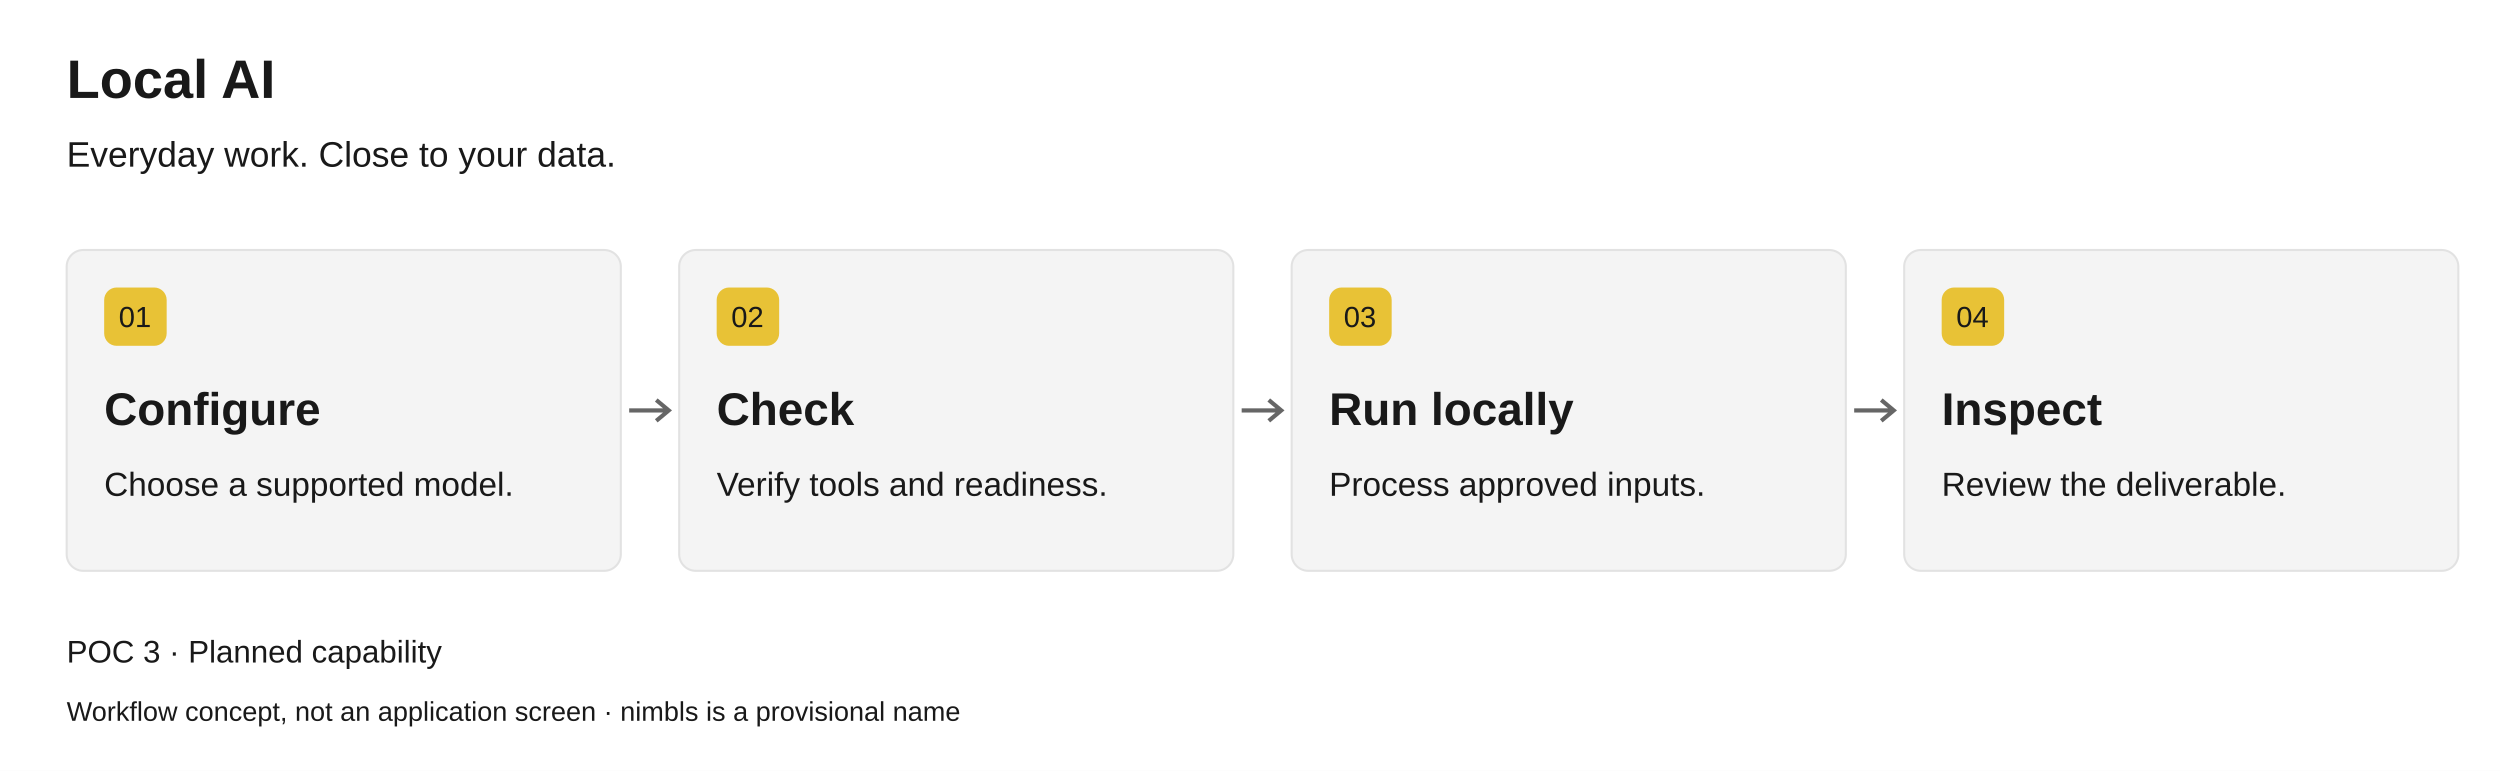
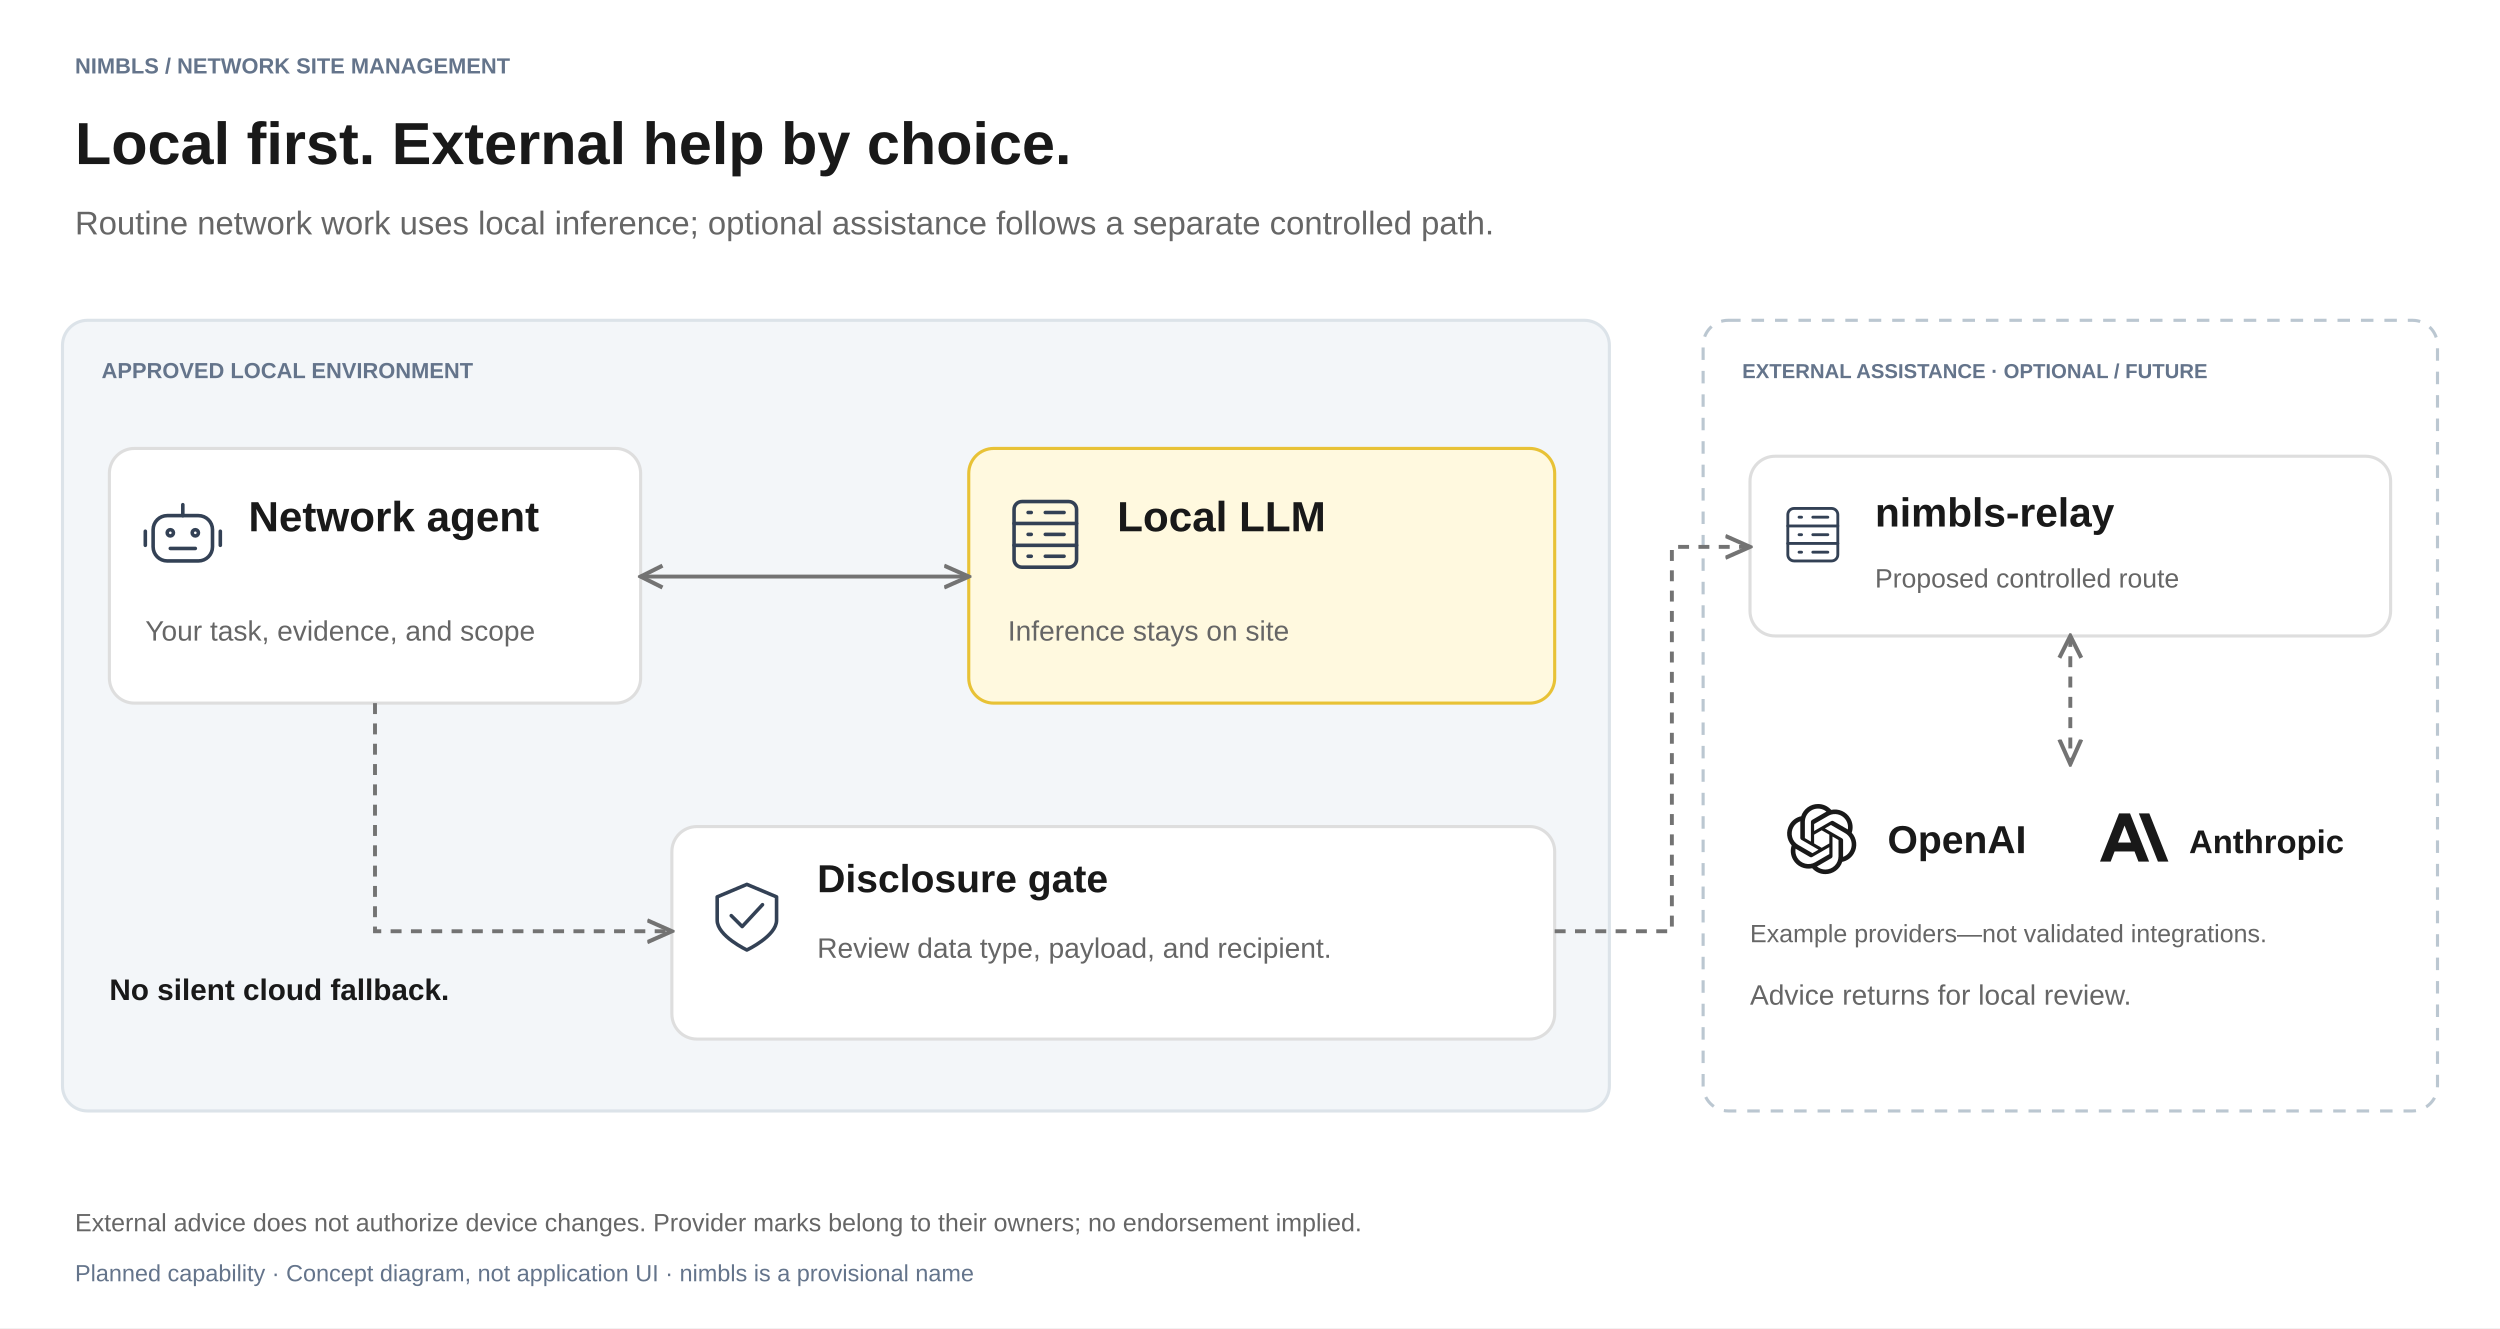
- <svg xmlns="http://www.w3.org/2000/svg" width="1200" height="370" viewBox="0 0 1200 370" role="img" aria-labelledby="title">
-   <style>text{font-family:Arial,sans-serif;fill:#191919}</style>
-   <rect width="1200" height="370" fill="#fff" />
-   <text x="32" y="47" font-size="26" font-weight="700">Local AI</text>
-   <text x="32" y="80" font-size="17" fill="#666">Everyday work. Close to your data.</text>
-   <rect x="32" y="120" width="266" height="154" rx="8" fill="#f4f4f4" stroke="#e2e2e2" />
-   <rect x="50" y="138" width="30" height="28" rx="6" fill="#e8c236" />
-   <text x="57" y="157" font-size="14">01</text>
-   <text x="50" y="204" font-size="22" font-weight="700">Configure</text>
-   <text x="50" y="238" font-size="16">Choose a supported model.</text>
-   <path d="M302 197h19m-6-5 6 5-6 5" fill="none" stroke="#666" stroke-width="2" />
-   <rect x="326" y="120" width="266" height="154" rx="8" fill="#f4f4f4" stroke="#e2e2e2" />
-   <rect x="344" y="138" width="30" height="28" rx="6" fill="#e8c236" />
-   <text x="351" y="157" font-size="14">02</text>
-   <text x="344" y="204" font-size="22" font-weight="700">Check</text>
-   <text x="344" y="238" font-size="16">Verify tools and readiness.</text>
-   <path d="M596 197h19m-6-5 6 5-6 5" fill="none" stroke="#666" stroke-width="2" />
-   <rect x="620" y="120" width="266" height="154" rx="8" fill="#f4f4f4" stroke="#e2e2e2" />
-   <rect x="638" y="138" width="30" height="28" rx="6" fill="#e8c236" />
-   <text x="645" y="157" font-size="14">03</text>
-   <text x="638" y="204" font-size="22" font-weight="700">Run locally</text>
-   <text x="638" y="238" font-size="16">Process approved inputs.</text>
-   <path d="M890 197h19m-6-5 6 5-6 5" fill="none" stroke="#666" stroke-width="2" />
-   <rect x="914" y="120" width="266" height="154" rx="8" fill="#f4f4f4" stroke="#e2e2e2" />
-   <rect x="932" y="138" width="30" height="28" rx="6" fill="#e8c236" />
-   <text x="939" y="157" font-size="14">04</text>
-   <text x="932" y="204" font-size="22" font-weight="700">Inspect</text>
-   <text x="932" y="238" font-size="16">Review the deliverable.</text>
-   <text x="32" y="318" font-size="15">POC 3 · Planned capability</text>
-   <text x="32" y="346" font-size="13" fill="#666">Workflow concept, not an application screen · nimbls is a provisional name</text>
+ <svg xmlns="http://www.w3.org/2000/svg" width="1600" height="850" viewBox="0 0 1600 850" role="img" aria-labelledby="title">
+   <defs>
+     <marker id="arrow" viewBox="0 0 10 10" refX="9" refY="5" markerWidth="7" markerHeight="7" orient="auto">
+       <path d="M0 1L9 5L0 9" fill="none" stroke="#737373" stroke-width="1.5" />
+     </marker>
+     <marker id="back" viewBox="0 0 10 10" refX="1" refY="5" markerWidth="7" markerHeight="7" orient="auto">
+       <path d="M9 1L1 5L9 9" fill="none" stroke="#737373" stroke-width="1.5" />
+     </marker>
+   </defs>
+   <rect width="1600" height="850" fill="white" />
+   <g font-family="Arial,Helvetica,sans-serif">
+     <text x="48" y="47" font-size="14" fill="#64748b" font-weight="700">NIMBLS / NETWORK SITE MANAGEMENT</text>
+     <text x="48" y="105" font-size="38" fill="#191919" font-weight="700">Local first. External help by choice.</text>
+     <text x="48" y="150" font-size="21" fill="#666" font-weight="400">Routine network work uses local inference; optional assistance follows a separate controlled path.</text>
+     <rect x="40" y="205" width="990" height="506" rx="16" fill="#f3f6f9" stroke="#dce3e9" stroke-width="2" />
+     <text x="65" y="242" font-size="14" fill="#64748b" font-weight="700">APPROVED LOCAL ENVIRONMENT</text>
+     <rect x="70" y="287" width="340" height="163" rx="16" fill="#fff" stroke="#dedede" stroke-width="2" />
+     <g transform="translate(93 318) scale(1)" fill="none" stroke="#334155" stroke-width="2.3" stroke-linecap="round" stroke-linejoin="round">
+       <rect x="5" y="12" width="38" height="29" rx="9" />
+       <path d="M24 5v7M0 22v9m48-9v9M16 33h16" />
+       <circle cx="16" cy="23" r="2" />
+       <circle cx="32" cy="23" r="2" />
+     </g>
+     <text x="159" y="340" font-size="27" fill="#191919" font-weight="700">Network agent</text>
+     <text x="93" y="410" font-size="18" fill="#666" font-weight="400">Your task, evidence, and scope</text>
+     <rect x="620" y="287" width="375" height="163" rx="16" fill="#fff9df" stroke="#e8c236" stroke-width="2" />
+     <g transform="translate(645 318) scale(1)" fill="none" stroke="#334155" stroke-width="2.3" stroke-linecap="round" stroke-linejoin="round">
+       <rect x="4" y="3" width="40" height="42" rx="5" />
+       <path d="M4 17h40M4 31h40M13 10h2m-2 14h2m-2 14h2M24 10h12M24 24h12M24 38h12" />
+     </g>
+     <text x="715" y="340" font-size="27" fill="#191919" font-weight="700">Local LLM</text>
+     <text x="645" y="410" font-size="18" fill="#666" font-weight="400">Inference stays on site</text>
+     <path d="M410 369H620" fill="none" stroke="#737373" stroke-width="2.5" marker-end="url(#arrow)" marker-start="url(#back)" />
+     <rect x="430" y="529" width="565" height="136" rx="16" fill="#fff" stroke="#dedede" stroke-width="2" />
+     <g transform="translate(454 563) scale(1)" fill="none" stroke="#334155" stroke-width="2.3" stroke-linecap="round" stroke-linejoin="round">
+       <path d="M24 3 43 11v15c0 10-19 19-19 19S5 36 5 26V11Z" />
+       <path d="m14 23 7 7 13-14" />
+     </g>
+     <text x="523" y="571" font-size="25" fill="#191919" font-weight="700">Disclosure gate</text>
+     <text x="523" y="613" font-size="18" fill="#666" font-weight="400">Review data type, payload, and recipient.</text>
+     <path d="M240 450V596H430" fill="none" stroke="#737373" stroke-width="2.5" marker-end="url(#arrow)" stroke-dasharray="7 6" />
+     <text x="70" y="640" font-size="19" fill="#191919" font-weight="700">No silent cloud fallback.</text>
+     <rect x="1090" y="205" width="470" height="506" rx="16" fill="#fff" stroke="#bbc7d1" stroke-width="2" stroke-dasharray="8 7" />
+     <text x="1115" y="242" font-size="13" fill="#64748b" font-weight="700">EXTERNAL ASSISTANCE · OPTIONAL / FUTURE</text>
+     <rect x="1120" y="292" width="410" height="115" rx="16" fill="#fff" stroke="#dedede" stroke-width="2" />
+     <g transform="translate(1141 323) scale(0.8)" fill="none" stroke="#334155" stroke-width="2.3" stroke-linecap="round" stroke-linejoin="round">
+       <rect x="4" y="3" width="40" height="42" rx="5" />
+       <path d="M4 17h40M4 31h40M13 10h2m-2 14h2m-2 14h2M24 10h12M24 24h12M24 38h12" />
+     </g>
+     <text x="1200" y="337" font-size="26" fill="#191919" font-weight="700">nimbls-relay</text>
+     <text x="1200" y="376" font-size="17" fill="#666" font-weight="400">Proposed controlled route</text>
+     <path d="M995 596H1070V350H1120" fill="none" stroke="#737373" stroke-width="2.5" marker-end="url(#arrow)" stroke-dasharray="7 6" />
+     <path d="M1325 407V489" fill="none" stroke="#737373" stroke-width="2.5" marker-end="url(#arrow)" marker-start="url(#back)" stroke-dasharray="7 6" />
+     <svg x="1143" y="514" width="46" height="46" viewBox="0 0 41 41" fill="none">
+       <path d="M37.532 16.871C37.981 15.524 38.136 14.097 37.989 12.686C37.841 11.274 37.393 9.911 36.676 8.686C35.613 6.834 33.988 5.368 32.037 4.498C30.086 3.629 27.91 3.403 25.822 3.851C24.88 2.789 23.722 1.941 22.426 1.363C21.13 0.786 19.725 0.491 18.306 0.5C16.171 0.495 14.089 1.168 12.361 2.422C10.633 3.676 9.349 5.447 8.692 7.478C7.301 7.763 5.987 8.341 4.838 9.175C3.689 10.009 2.731 11.078 2.028 12.312C0.956 14.159 0.499 16.299 0.722 18.423C0.944 20.547 1.836 22.545 3.268 24.129C2.82 25.476 2.664 26.903 2.812 28.314C2.96 29.726 3.407 31.089 4.124 32.314C5.188 34.166 6.812 35.632 8.763 36.501C10.714 37.37 12.891 37.597 14.979 37.149C15.921 38.211 17.079 39.059 18.375 39.637C19.671 40.214 21.076 40.509 22.495 40.5C24.631 40.505 26.713 39.832 28.442 38.577C30.17 37.322 31.456 35.551 32.112 33.518C33.503 33.233 34.817 32.655 35.966 31.821C37.115 30.987 38.073 29.918 38.775 28.684C39.846 26.837 40.302 24.698 40.079 22.575C39.856 20.452 38.964 18.454 37.532 16.871ZM22.498 37.885C20.744 37.887 19.046 37.273 17.699 36.15C17.76 36.117 17.867 36.059 17.936 36.016L25.9 31.416C26.1 31.302 26.266 31.137 26.381 30.938C26.496 30.739 26.556 30.512 26.555 30.282V19.054L29.921 20.998C29.939 21.007 29.954 21.02 29.966 21.036C29.977 21.052 29.984 21.071 29.987 21.09V30.389C29.984 32.375 29.195 34.279 27.791 35.684C26.387 37.089 24.484 37.881 22.498 37.885ZM6.392 31.006C5.514 29.489 5.197 27.711 5.498 25.983C5.557 26.019 5.66 26.082 5.735 26.124L13.699 30.725C13.898 30.841 14.123 30.902 14.353 30.902C14.583 30.902 14.809 30.841 15.007 30.725L24.731 25.11V28.998C24.732 29.018 24.728 29.038 24.72 29.056C24.712 29.074 24.699 29.089 24.683 29.101L16.632 33.75C14.91 34.742 12.864 35.01 10.945 34.495C9.025 33.981 7.388 32.726 6.392 31.006ZM4.297 13.619C5.172 12.1 6.553 10.936 8.199 10.333C8.199 10.401 8.195 10.523 8.195 10.607V19.808C8.194 20.038 8.253 20.264 8.368 20.463C8.483 20.662 8.649 20.827 8.849 20.94L18.572 26.554L15.206 28.498C15.189 28.509 15.17 28.515 15.15 28.517C15.131 28.519 15.111 28.516 15.092 28.508L7.04 23.856C5.321 22.86 4.067 21.224 3.553 19.305C3.039 17.386 3.306 15.341 4.297 13.619ZM31.955 20.056L22.231 14.441L25.598 12.498C25.614 12.487 25.633 12.48 25.653 12.479C25.673 12.477 25.693 12.48 25.711 12.488L33.763 17.136C34.997 17.849 36.002 18.898 36.661 20.161C37.319 21.424 37.605 22.849 37.483 24.268C37.362 25.688 36.838 27.043 35.974 28.176C35.11 29.309 33.941 30.172 32.605 30.664C32.605 30.595 32.605 30.473 32.605 30.389V21.188C32.607 20.959 32.547 20.733 32.433 20.534C32.319 20.335 32.154 20.17 31.955 20.056ZM35.306 15.013C35.246 14.976 35.143 14.914 35.069 14.872L27.105 10.271C26.906 10.155 26.68 10.094 26.45 10.094C26.221 10.094 25.995 10.155 25.796 10.271L16.073 15.886V11.998C16.072 11.978 16.075 11.959 16.084 11.941C16.092 11.922 16.105 11.907 16.121 11.895L24.172 7.25C25.405 6.539 26.816 6.194 28.238 6.255C29.661 6.316 31.036 6.781 32.204 7.595C33.372 8.409 34.284 9.539 34.833 10.853C35.383 12.167 35.546 13.61 35.306 15.013ZM14.242 21.942L10.875 19.998C10.858 19.989 10.842 19.976 10.831 19.96C10.819 19.944 10.812 19.925 10.81 19.906V10.607C10.811 9.183 11.217 7.788 11.982 6.587C12.747 5.385 13.838 4.427 15.127 3.823C16.417 3.219 17.852 2.995 19.265 3.177C20.677 3.359 22.009 3.939 23.103 4.851C23.043 4.884 22.937 4.942 22.867 4.985L14.902 9.585C14.703 9.699 14.537 9.864 14.421 10.063C14.306 10.262 14.247 10.488 14.248 10.717L14.242 21.942ZM16.071 17.999L20.402 15.498L24.733 17.997V22.998L20.402 25.498L16.071 22.998V17.999Z" fill="#191919" />
+     </svg>
+     <text x="1208" y="546" font-size="25" fill="#191919" font-weight="700">OpenAI</text>
+     <svg x="1344" y="520" width="45" height="32" viewBox="0 0 35 24" fill="none">
+       <path d="M24.547 0H19.338L28.837 24H34.047L24.547 0Z" fill="#191919" />
+       <path d="M9.499 0L0 24H5.311L7.254 18.96H17.191L19.134 24H24.445L14.946 0H9.499ZM8.972 14.503L12.223 6.069L15.473 14.503H8.972Z" fill="#191919" />
+     </svg>
+     <text x="1401" y="546" font-size="21" fill="#191919" font-weight="700">Anthropic</text>
+     <text x="1120" y="603" font-size="16" fill="#666" font-weight="400">Example providers—not validated integrations.</text>
+     <text x="1120" y="643" font-size="18" fill="#666" font-weight="400">Advice returns for local review.</text>
+     <text x="48" y="788" font-size="16" fill="#666" font-weight="400">External advice does not authorize device changes. Provider marks belong to their owners; no endorsement implied.</text>
+     <text x="48" y="820" font-size="15" fill="#64748b" font-weight="400">Planned capability · Concept diagram, not application UI · nimbls is a provisional name</text>
+   </g>
</svg>
